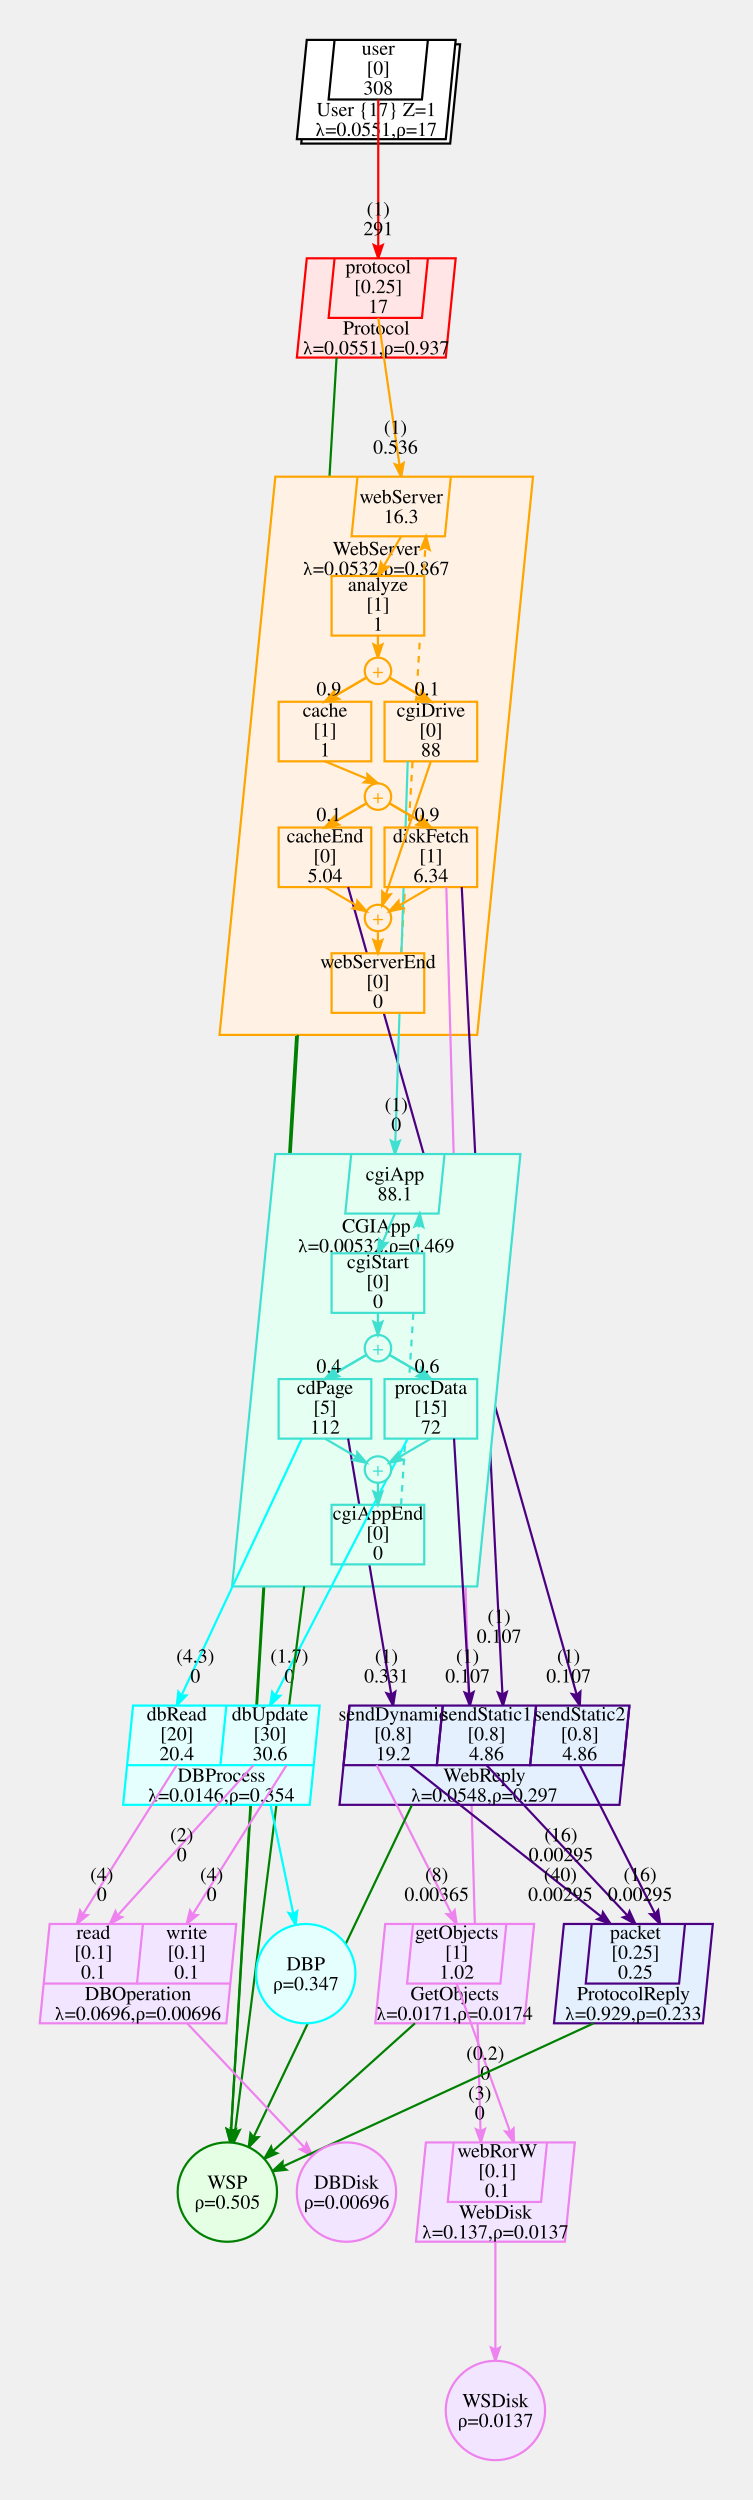
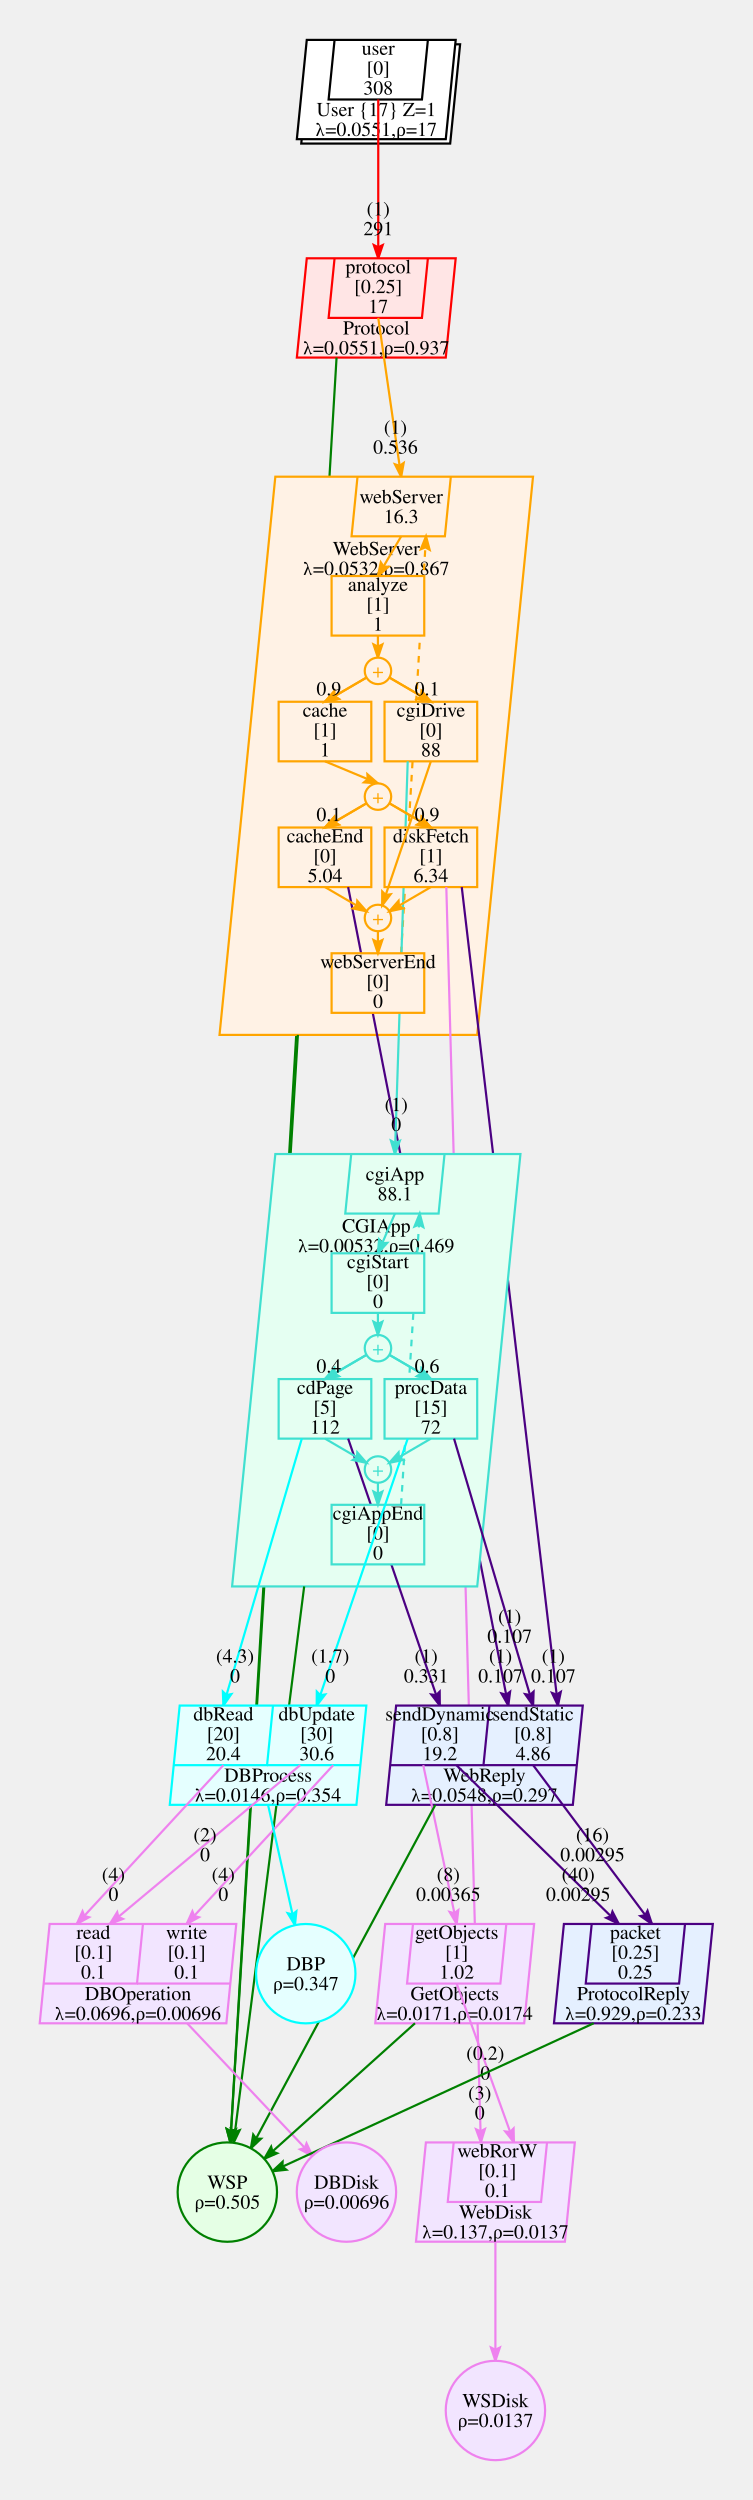
<svg xmlns="http://www.w3.org/2000/svg" width="4.737in" height="15.736in" viewBox="0 0 8528 28325">
  <polygon fill="#ffffff" stroke="black" stroke-width="25" points="3526.25,500 5213.75,500 5101.25,1625 3413.75,1625 " />
  <polygon fill="#ffffff" stroke="black" stroke-width="25" points="3476.25,450 5163.75,450 5051.25,1575 3363.75,1575 " />
  <text x="4264" y="1538" font-family="Times" font-style="Roman" font-size="225" fill="black" text-anchor="middle">λ=0.0551,ρ=17</text>
  <text x="4264" y="1313" font-family="Times" font-style="Roman" font-size="225" fill="black" text-anchor="middle">User {17} Z=1</text>
  <polyline stroke="black" stroke-width="25" fill="none" points="3791.25,450 3723.75,1125 4781.25,1125 4848.75,450 " />
  <text x="4286" y="1069" font-family="Times" font-style="Roman" font-size="225" fill="black" text-anchor="middle">308</text>
  <text x="4286" y="844" font-family="Times" font-style="Roman" font-size="225" fill="black" text-anchor="middle">[0]</text>
  <text x="4286" y="619" font-family="Times" font-style="Roman" font-size="225" fill="black" text-anchor="middle">user</text>
  <line x1="4286.25" y1="1125" x2="4286.25" y2="2925" stroke="Red" stroke-width="25" />
  <polygon fill="Red" stroke="Red" stroke-width="25" points="4286.25,2925 4336.25,2775 4286.25,2800 4236.25,2775 " />
  <text x="4286" y="2663" font-family="Times" font-style="Roman" font-size="225" fill="black" text-anchor="middle">291</text>
  <text x="4286" y="2438" font-family="Times" font-style="Roman" font-size="225" fill="black" text-anchor="middle">(1)</text>
  <polygon fill="#ffe5e5" stroke="Red" stroke-width="25" points="3476.25,2925 5163.75,2925 5051.25,4050 3363.75,4050 " />
  <text x="4264" y="4013" font-family="Times" font-style="Roman" font-size="225" fill="black" text-anchor="middle">λ=0.0551,ρ=0.937</text>
  <text x="4264" y="3788" font-family="Times" font-style="Roman" font-size="225" fill="black" text-anchor="middle">Protocol</text>
  <polyline stroke="Red" stroke-width="25" fill="none" points="3791.25,2925 3723.75,3600 4781.25,3600 4848.75,2925 " />
  <text x="4286" y="3544" font-family="Times" font-style="Roman" font-size="225" fill="black" text-anchor="middle">17</text>
  <text x="4286" y="3319" font-family="Times" font-style="Roman" font-size="225" fill="black" text-anchor="middle">[0.25]</text>
  <text x="4286" y="3094" font-family="Times" font-style="Roman" font-size="225" fill="black" text-anchor="middle">protocol</text>
  <line x1="4286.25" y1="3600" x2="4546.25" y2="5400" stroke="Orange" stroke-width="25" />
  <polygon fill="Orange" stroke="Orange" stroke-width="25" points="4546.25,5400 4574.29,5244.39 4528.38,5276.28 4475.32,5258.69 " />
  <text x="4481" y="5138" font-family="Times" font-style="Roman" font-size="225" fill="black" text-anchor="middle">0.536</text>
  <text x="4481" y="4913" font-family="Times" font-style="Roman" font-size="225" fill="black" text-anchor="middle">(1)</text>
  <line x1="3813.75" y1="4050" x2="2609.68" y2="24276" stroke="Green" stroke-width="25" />
  <polygon fill="Green" stroke="Green" stroke-width="25" points="2609.68,24276 2668.5,24129.2 2617.11,24151.2 2568.68,24123.3 " />
  <polygon fill="#fff2e5" stroke="Orange" stroke-width="25" points="3120,5400 6040,5400 5407.5,11725 2487.5,11725 " />
  <text x="4264" y="6513" font-family="Times" font-style="Roman" font-size="225" fill="black" text-anchor="middle">λ=0.0532,ρ=0.867</text>
  <text x="4264" y="6288" font-family="Times" font-style="Roman" font-size="225" fill="black" text-anchor="middle">WebServer</text>
  <polyline stroke="Orange" stroke-width="25" fill="none" points="4051.25,5400 3983.75,6075 5041.25,6075 5108.75,5400 " />
  <text x="4546" y="5925" font-family="Times" font-style="Roman" font-size="225" fill="black" text-anchor="middle">16.3</text>
  <text x="4546" y="5700" font-family="Times" font-style="Roman" font-size="225" fill="black" text-anchor="middle">webServer</text>
  <line x1="4546.25" y1="6075" x2="4282.5" y2="6525" stroke="Orange" stroke-width="25" />
  <polygon fill="Orange" stroke="Orange" stroke-width="25" points="4282.5,6525 4401.49,6420.87 4345.71,6417.16 4315.21,6370.31 " />
  <line x1="4545" y1="10800" x2="4827.5" y2="6075" stroke-dasharray="75" stroke="Orange" stroke-width="25" />
  <polygon fill="Orange" stroke="Orange" stroke-width="25" points="4827.5,6075 4768.64,6221.75 4820.04,6199.78 4868.46,6227.72 " />
  <polygon fill="#fff2e5" stroke="Orange" stroke-width="25" points="3757.5,7200 3757.5,6525 4807.5,6525 4807.5,7200 3757.5,7200 " />
  <text x="4283" y="7144" font-family="Times" font-style="Roman" font-size="225" fill="black" text-anchor="middle">1</text>
  <text x="4283" y="6919" font-family="Times" font-style="Roman" font-size="225" fill="black" text-anchor="middle">[1]</text>
  <text x="4283" y="6694" font-family="Times" font-style="Roman" font-size="225" fill="black" text-anchor="middle">analyze</text>
  <polygon fill="#fff2e5" stroke="Orange" stroke-width="25" points="3157.5,8625 3157.5,7950 4207.5,7950 4207.5,8625 3157.5,8625 " />
  <text x="3683" y="8569" font-family="Times" font-style="Roman" font-size="225" fill="black" text-anchor="middle">1</text>
  <text x="3683" y="8344" font-family="Times" font-style="Roman" font-size="225" fill="black" text-anchor="middle">[1]</text>
  <text x="3683" y="8119" font-family="Times" font-style="Roman" font-size="225" fill="black" text-anchor="middle">cache</text>
  <polygon fill="#fff2e5" stroke="Orange" stroke-width="25" points="3157.5,10050 3157.5,9375 4207.5,9375 4207.5,10050 3157.5,10050 " />
-   <line x1="3945" y1="10050" x2="6570" y2="19325" stroke="Indigo" stroke-width="25" />
-   <polygon fill="Indigo" stroke="Indigo" stroke-width="25" points="6570,19325 6577.26,19167.1 6535.96,19204.7 6481.04,19194.3 " />
-   <text x="6443" y="19063" font-family="Times" font-style="Roman" font-size="225" fill="black" text-anchor="middle">0.107</text>
-   <text x="6443" y="18838" font-family="Times" font-style="Roman" font-size="225" fill="black" text-anchor="middle">(1)</text>
+   <line x1="3945" y1="10050" x2="5760" y2="19325" stroke="Indigo" stroke-width="25" />
+   <polygon fill="Indigo" stroke="Indigo" stroke-width="25" points="5760,19325 5780.26,19168.2 5735.99,19202.3 5682.12,19187.4 " />
+   <text x="5672" y="19063" font-family="Times" font-style="Roman" font-size="225" fill="black" text-anchor="middle">0.107</text>
+   <text x="5672" y="18838" font-family="Times" font-style="Roman" font-size="225" fill="black" text-anchor="middle">(1)</text>
  <text x="3683" y="9994" font-family="Times" font-style="Roman" font-size="225" fill="black" text-anchor="middle">5.04</text>
  <text x="3683" y="9769" font-family="Times" font-style="Roman" font-size="225" fill="black" text-anchor="middle">[0]</text>
  <text x="3683" y="9544" font-family="Times" font-style="Roman" font-size="225" fill="black" text-anchor="middle">cacheEnd</text>
  <polygon fill="#fff2e5" stroke="Orange" stroke-width="25" points="4357.5,8625 4357.5,7950 5407.5,7950 5407.5,8625 4357.5,8625 " />
  <line x1="4620" y1="8625" x2="4475" y2="13075" stroke="Turquoise" stroke-width="25" />
  <polygon fill="Turquoise" stroke="Turquoise" stroke-width="25" points="4475,13075 4529.86,12926.7 4479.07,12950.1 4429.91,12923.5 " />
  <text x="4490" y="12813" font-family="Times" font-style="Roman" font-size="225" fill="black" text-anchor="middle">0</text>
  <text x="4490" y="12588" font-family="Times" font-style="Roman" font-size="225" fill="black" text-anchor="middle">(1)</text>
  <text x="4883" y="8569" font-family="Times" font-style="Roman" font-size="225" fill="black" text-anchor="middle">88</text>
  <text x="4883" y="8344" font-family="Times" font-style="Roman" font-size="225" fill="black" text-anchor="middle">[0]</text>
  <text x="4883" y="8119" font-family="Times" font-style="Roman" font-size="225" fill="black" text-anchor="middle">cgiDrive</text>
  <polygon fill="#fff2e5" stroke="Orange" stroke-width="25" points="4357.5,10050 4357.5,9375 5407.5,9375 5407.5,10050 4357.5,10050 " />
  <line x1="5057.5" y1="10050" x2="5448.75" y2="24275" stroke="Violet" stroke-width="25" />
  <polygon fill="Violet" stroke="Violet" stroke-width="25" points="5448.75,24275 5494.61,24123.7 5445.31,24150 5394.64,24126.4 " />
  <text x="5436" y="24013" font-family="Times" font-style="Roman" font-size="225" fill="black" text-anchor="middle">0</text>
  <text x="5436" y="23788" font-family="Times" font-style="Roman" font-size="225" fill="black" text-anchor="middle">(3)</text>
-   <line x1="5232.5" y1="10050" x2="5700" y2="19325" stroke="Indigo" stroke-width="25" />
-   <polygon fill="Indigo" stroke="Indigo" stroke-width="25" points="5700,19325 5742.39,19172.7 5693.71,19200.2 5642.51,19177.7 " />
-   <text x="5655" y="18613" font-family="Times" font-style="Roman" font-size="225" fill="black" text-anchor="middle">0.107</text>
-   <text x="5655" y="18388" font-family="Times" font-style="Roman" font-size="225" fill="black" text-anchor="middle">(1)</text>
+   <line x1="5232.5" y1="10050" x2="6322.5" y2="19325" stroke="Indigo" stroke-width="25" />
+   <polygon fill="Indigo" stroke="Indigo" stroke-width="25" points="6322.5,19325 6354.65,19170.2 6307.91,19200.9 6255.33,19181.9 " />
+   <text x="6270" y="19063" font-family="Times" font-style="Roman" font-size="225" fill="black" text-anchor="middle">0.107</text>
+   <text x="6270" y="18838" font-family="Times" font-style="Roman" font-size="225" fill="black" text-anchor="middle">(1)</text>
  <text x="4883" y="9994" font-family="Times" font-style="Roman" font-size="225" fill="black" text-anchor="middle">6.34</text>
  <text x="4883" y="9769" font-family="Times" font-style="Roman" font-size="225" fill="black" text-anchor="middle">[1]</text>
  <text x="4883" y="9544" font-family="Times" font-style="Roman" font-size="225" fill="black" text-anchor="middle">diskFetch</text>
  <polygon fill="#fff2e5" stroke="Orange" stroke-width="25" points="3757.5,11475 3757.5,10800 4807.5,10800 4807.5,11475 3757.5,11475 " />
  <text x="4283" y="11419" font-family="Times" font-style="Roman" font-size="225" fill="black" text-anchor="middle">0</text>
  <text x="4283" y="11194" font-family="Times" font-style="Roman" font-size="225" fill="black" text-anchor="middle">[0]</text>
  <text x="4283" y="10969" font-family="Times" font-style="Roman" font-size="225" fill="black" text-anchor="middle">webServerEnd</text>
  <line x1="4282.5" y1="7200" x2="4282.5" y2="7450" stroke="Orange" stroke-width="25" />
  <polygon fill="Orange" stroke="Orange" stroke-width="25" points="4282.5,7450 4332.5,7300 4282.5,7325 4232.5,7300 " />
  <line x1="3682.5" y1="8625" x2="4282.5" y2="8875" stroke="Orange" stroke-width="25" />
  <polygon fill="Orange" stroke="Orange" stroke-width="25" points="4282.5,8875 4163.27,8771.15 4167.12,8826.92 4124.81,8863.46 " />
  <circle cx="4283" cy="7600" r="150" fill="#fff2e5" stroke="Orange" stroke-width="25" />
  <text x="4283" y="7675" font-family="Times" font-style="Roman" font-size="225" fill="Orange" text-anchor="middle">+</text>
  <line x1="4152.93" y1="7675.58" x2="3682.5" y2="7950" stroke="Orange" stroke-width="25" />
  <polygon fill="Orange" stroke="Orange" stroke-width="25" points="3682.5,7950 3837.26,7917.61 3790.47,7887.02 3786.87,7831.23 " />
  <line x1="4412.07" y1="7675.58" x2="4882.5" y2="7950" stroke="Orange" stroke-width="25" />
  <polygon fill="Orange" stroke="Orange" stroke-width="25" points="4882.5,7950 4778.13,7831.23 4774.53,7887.02 4727.74,7917.61 " />
  <line x1="4152.93" y1="7675.58" x2="3682.5" y2="7950" stroke="Orange" stroke-width="25" />
  <polygon fill="Orange" stroke="Orange" stroke-width="25" points="3682.5,7950 3837.26,7917.61 3790.47,7887.02 3786.87,7831.23 " />
  <line x1="4412.07" y1="7675.58" x2="4882.5" y2="7950" stroke="Orange" stroke-width="25" />
  <polygon fill="Orange" stroke="Orange" stroke-width="25" points="4882.5,7950 4778.13,7831.23 4774.53,7887.02 4727.74,7917.61 " />
  <text x="3726" y="7877" font-family="Times" font-style="Roman" font-size="225" fill="black" text-anchor="middle">0.9</text>
  <text x="4839" y="7877" font-family="Times" font-style="Roman" font-size="225" fill="black" text-anchor="middle">0.1</text>
  <circle cx="4283" cy="10400" r="150" fill="#fff2e5" stroke="Orange" stroke-width="25" />
  <text x="4283" y="10475" font-family="Times" font-style="Roman" font-size="225" fill="Orange" text-anchor="middle">+</text>
  <line x1="3682.5" y1="10050" x2="4152.93" y2="10324.4" stroke="Orange" stroke-width="25" />
  <polygon fill="Orange" stroke="Orange" stroke-width="25" points="4152.93,10324.4 4048.56,10205.6 4044.96,10261.4 3998.17,10292 " />
  <line x1="4882.5" y1="8625" x2="4330.53" y2="10257.9" stroke="Orange" stroke-width="25" />
  <polygon fill="Orange" stroke="Orange" stroke-width="25" points="4330.53,10257.9 4425.94,10131.8 4370.56,10139.5 4331.2,10099.8 " />
  <line x1="4882.5" y1="10050" x2="4412.07" y2="10324.4" stroke="Orange" stroke-width="25" />
  <polygon fill="Orange" stroke="Orange" stroke-width="25" points="4412.07,10324.4 4566.83,10292 4520.04,10261.4 4516.44,10205.6 " />
  <circle cx="4283" cy="9025" r="150" fill="#fff2e5" stroke="Orange" stroke-width="25" />
  <text x="4283" y="9100" font-family="Times" font-style="Roman" font-size="225" fill="Orange" text-anchor="middle">+</text>
  <line x1="4152.93" y1="9100.58" x2="3682.5" y2="9375" stroke="Orange" stroke-width="25" />
  <polygon fill="Orange" stroke="Orange" stroke-width="25" points="3682.5,9375 3837.26,9342.61 3790.47,9312.02 3786.87,9256.23 " />
  <line x1="4412.07" y1="9100.58" x2="4882.5" y2="9375" stroke="Orange" stroke-width="25" />
  <polygon fill="Orange" stroke="Orange" stroke-width="25" points="4882.5,9375 4778.13,9256.23 4774.53,9312.02 4727.74,9342.61 " />
  <line x1="4152.93" y1="9100.58" x2="3682.5" y2="9375" stroke="Orange" stroke-width="25" />
  <polygon fill="Orange" stroke="Orange" stroke-width="25" points="3682.5,9375 3837.26,9342.61 3790.47,9312.02 3786.87,9256.23 " />
  <line x1="4412.07" y1="9100.58" x2="4882.5" y2="9375" stroke="Orange" stroke-width="25" />
  <polygon fill="Orange" stroke="Orange" stroke-width="25" points="4882.5,9375 4778.13,9256.23 4774.53,9312.02 4727.74,9342.61 " />
  <text x="3726" y="9302" font-family="Times" font-style="Roman" font-size="225" fill="black" text-anchor="middle">0.1</text>
  <text x="4839" y="9302" font-family="Times" font-style="Roman" font-size="225" fill="black" text-anchor="middle">0.9</text>
  <line x1="4282.5" y1="10550" x2="4282.5" y2="10800" stroke="Orange" stroke-width="25" />
  <polygon fill="Orange" stroke="Orange" stroke-width="25" points="4282.5,10800 4332.5,10650 4282.5,10675 4232.5,10650 " />
  <line x1="3375.62" y1="11725" x2="2610.48" y2="24276" stroke="Green" stroke-width="25" />
  <polygon fill="Green" stroke="Green" stroke-width="25" points="2610.48,24276 2669.51,24129.4 2618.08,24151.3 2569.7,24123.3 " />
  <polygon fill="#e5fff2" stroke="Turquoise" stroke-width="25" points="3120,13075 5897.5,13075 5407.5,17975 2630,17975 " />
  <text x="4264" y="14188" font-family="Times" font-style="Roman" font-size="225" fill="black" text-anchor="middle">λ=0.00532,ρ=0.469</text>
  <text x="4264" y="13963" font-family="Times" font-style="Roman" font-size="225" fill="black" text-anchor="middle">CGIApp</text>
  <polyline stroke="Turquoise" stroke-width="25" fill="none" points="3980,13075 3912.5,13750 4970,13750 5037.5,13075 " />
  <text x="4475" y="13600" font-family="Times" font-style="Roman" font-size="225" fill="black" text-anchor="middle">88.1</text>
  <text x="4475" y="13375" font-family="Times" font-style="Roman" font-size="225" fill="black" text-anchor="middle">cgiApp</text>
  <line x1="4475" y1="13750" x2="4282.5" y2="14200" stroke="Turquoise" stroke-width="25" />
  <polygon fill="Turquoise" stroke="Turquoise" stroke-width="25" points="4282.5,14200 4387.47,14081.8 4331.66,14085.1 4295.52,14042.4 " />
  <line x1="4545" y1="17050" x2="4756.25" y2="13750" stroke-dasharray="75" stroke="Turquoise" stroke-width="25" />
  <polygon fill="Turquoise" stroke="Turquoise" stroke-width="25" points="4756.25,13750 4696.77,13896.5 4748.26,13874.7 4796.57,13902.9 " />
  <polygon fill="#e5fff2" stroke="Turquoise" stroke-width="25" points="3157.5,16300 3157.5,15625 4207.5,15625 4207.5,16300 3157.5,16300 " />
-   <line x1="3420" y1="16300" x2="2002.5" y2="19325" stroke="Cyan" stroke-width="25" />
-   <polygon fill="Cyan" stroke="Cyan" stroke-width="25" points="2002.5,19325 2111.42,19210.4 2055.54,19211.8 2020.87,19168 " />
-   <text x="2213" y="19063" font-family="Times" font-style="Roman" font-size="225" fill="black" text-anchor="middle">0</text>
-   <text x="2213" y="18838" font-family="Times" font-style="Roman" font-size="225" fill="black" text-anchor="middle">(4.3)</text>
-   <line x1="3945" y1="16300" x2="4455" y2="19325" stroke="Indigo" stroke-width="25" />
-   <polygon fill="Indigo" stroke="Indigo" stroke-width="25" points="4455,19325 4479.37,19168.8 4434.22,19201.7 4380.76,19185.4 " />
-   <text x="4379" y="19063" font-family="Times" font-style="Roman" font-size="225" fill="black" text-anchor="middle">0.331</text>
-   <text x="4379" y="18838" font-family="Times" font-style="Roman" font-size="225" fill="black" text-anchor="middle">(1)</text>
+   <line x1="3420" y1="16300" x2="2531.25" y2="19325" stroke="Cyan" stroke-width="25" />
+   <polygon fill="Cyan" stroke="Cyan" stroke-width="25" points="2531.25,19325 2621.51,19195.2 2566.49,19205.1 2525.56,19167 " />
+   <text x="2663" y="19063" font-family="Times" font-style="Roman" font-size="225" fill="black" text-anchor="middle">0</text>
+   <text x="2663" y="18838" font-family="Times" font-style="Roman" font-size="225" fill="black" text-anchor="middle">(4.3)</text>
+   <line x1="3945" y1="16300" x2="4983.75" y2="19325" stroke="Indigo" stroke-width="25" />
+   <polygon fill="Indigo" stroke="Indigo" stroke-width="25" points="4983.75,19325 4982.32,19166.9 4943.15,19206.8 4887.74,19199.4 " />
+   <text x="4829" y="19063" font-family="Times" font-style="Roman" font-size="225" fill="black" text-anchor="middle">0.331</text>
+   <text x="4829" y="18838" font-family="Times" font-style="Roman" font-size="225" fill="black" text-anchor="middle">(1)</text>
  <text x="3683" y="16244" font-family="Times" font-style="Roman" font-size="225" fill="black" text-anchor="middle">112</text>
  <text x="3683" y="16019" font-family="Times" font-style="Roman" font-size="225" fill="black" text-anchor="middle">[5]</text>
  <text x="3683" y="15794" font-family="Times" font-style="Roman" font-size="225" fill="black" text-anchor="middle">cdPage</text>
  <polygon fill="#e5fff2" stroke="Turquoise" stroke-width="25" points="3757.5,17725 3757.5,17050 4807.5,17050 4807.5,17725 3757.5,17725 " />
  <text x="4283" y="17669" font-family="Times" font-style="Roman" font-size="225" fill="black" text-anchor="middle">0</text>
  <text x="4283" y="17444" font-family="Times" font-style="Roman" font-size="225" fill="black" text-anchor="middle">[0]</text>
  <text x="4283" y="17219" font-family="Times" font-style="Roman" font-size="225" fill="black" text-anchor="middle">cgiAppEnd</text>
  <polygon fill="#e5fff2" stroke="Turquoise" stroke-width="25" points="3757.5,14875 3757.5,14200 4807.5,14200 4807.5,14875 3757.5,14875 " />
  <text x="4283" y="14819" font-family="Times" font-style="Roman" font-size="225" fill="black" text-anchor="middle">0</text>
  <text x="4283" y="14594" font-family="Times" font-style="Roman" font-size="225" fill="black" text-anchor="middle">[0]</text>
  <text x="4283" y="14369" font-family="Times" font-style="Roman" font-size="225" fill="black" text-anchor="middle">cgiStart</text>
  <polygon fill="#e5fff2" stroke="Turquoise" stroke-width="25" points="4357.5,16300 4357.5,15625 5407.5,15625 5407.5,16300 4357.5,16300 " />
-   <line x1="4620" y1="16300" x2="3060" y2="19325" stroke="Cyan" stroke-width="25" />
-   <polygon fill="Cyan" stroke="Cyan" stroke-width="25" points="3060,19325 3173.19,19214.6 3117.29,19213.9 3084.31,19168.8 " />
-   <text x="3279" y="19063" font-family="Times" font-style="Roman" font-size="225" fill="black" text-anchor="middle">0</text>
-   <text x="3279" y="18838" font-family="Times" font-style="Roman" font-size="225" fill="black" text-anchor="middle">(1.7)</text>
-   <line x1="5145" y1="16300" x2="5325" y2="19325" stroke="Indigo" stroke-width="25" />
-   <polygon fill="Indigo" stroke="Indigo" stroke-width="25" points="5325,19325 5366,19172.3 5317.58,19200.2 5266.18,19178.2 " />
-   <text x="5298" y="19063" font-family="Times" font-style="Roman" font-size="225" fill="black" text-anchor="middle">0.107</text>
-   <text x="5298" y="18838" font-family="Times" font-style="Roman" font-size="225" fill="black" text-anchor="middle">(1)</text>
+   <line x1="4620" y1="16300" x2="3588.75" y2="19325" stroke="Cyan" stroke-width="25" />
+   <polygon fill="Cyan" stroke="Cyan" stroke-width="25" points="3588.75,19325 3684.48,19199.2 3629.08,19206.7 3589.83,19166.9 " />
+   <text x="3742" y="19063" font-family="Times" font-style="Roman" font-size="225" fill="black" text-anchor="middle">0</text>
+   <text x="3742" y="18838" font-family="Times" font-style="Roman" font-size="225" fill="black" text-anchor="middle">(1.7)</text>
+   <line x1="5145" y1="16300" x2="6041.25" y2="19325" stroke="Indigo" stroke-width="25" />
+   <polygon fill="Indigo" stroke="Indigo" stroke-width="25" points="6041.25,19325 6046.58,19167 6005.74,19205.1 5950.7,19195.4 " />
+   <text x="5775" y="18613" font-family="Times" font-style="Roman" font-size="225" fill="black" text-anchor="middle">0.107</text>
+   <text x="5775" y="18388" font-family="Times" font-style="Roman" font-size="225" fill="black" text-anchor="middle">(1)</text>
  <text x="4883" y="16244" font-family="Times" font-style="Roman" font-size="225" fill="black" text-anchor="middle">72</text>
  <text x="4883" y="16019" font-family="Times" font-style="Roman" font-size="225" fill="black" text-anchor="middle">[15]</text>
  <text x="4883" y="15794" font-family="Times" font-style="Roman" font-size="225" fill="black" text-anchor="middle">procData</text>
  <circle cx="4283" cy="16650" r="150" fill="#e5fff2" stroke="Turquoise" stroke-width="25" />
  <text x="4283" y="16725" font-family="Times" font-style="Roman" font-size="225" fill="Turquoise" text-anchor="middle">+</text>
+   <line x1="4882.5" y1="16300" x2="4412.07" y2="16574.4" stroke="Turquoise" stroke-width="25" />
+   <polygon fill="Turquoise" stroke="Turquoise" stroke-width="25" points="4412.07,16574.4 4566.83,16542 4520.04,16511.4 4516.44,16455.6 " />
  <line x1="3682.5" y1="16300" x2="4152.93" y2="16574.4" stroke="Turquoise" stroke-width="25" />
  <polygon fill="Turquoise" stroke="Turquoise" stroke-width="25" points="4152.93,16574.4 4048.56,16455.6 4044.96,16511.4 3998.17,16542 " />
-   <line x1="4882.5" y1="16300" x2="4412.07" y2="16574.4" stroke="Turquoise" stroke-width="25" />
-   <polygon fill="Turquoise" stroke="Turquoise" stroke-width="25" points="4412.07,16574.4 4566.83,16542 4520.04,16511.4 4516.44,16455.6 " />
  <circle cx="4283" cy="15275" r="150" fill="#e5fff2" stroke="Turquoise" stroke-width="25" />
  <text x="4283" y="15350" font-family="Times" font-style="Roman" font-size="225" fill="Turquoise" text-anchor="middle">+</text>
+   <line x1="4412.07" y1="15350.6" x2="4882.5" y2="15625" stroke="Turquoise" stroke-width="25" />
+   <polygon fill="Turquoise" stroke="Turquoise" stroke-width="25" points="4882.5,15625 4778.13,15506.2 4774.53,15562 4727.74,15592.6 " />
  <line x1="4152.93" y1="15350.6" x2="3682.5" y2="15625" stroke="Turquoise" stroke-width="25" />
  <polygon fill="Turquoise" stroke="Turquoise" stroke-width="25" points="3682.5,15625 3837.26,15592.6 3790.47,15562 3786.87,15506.2 " />
  <line x1="4412.07" y1="15350.6" x2="4882.5" y2="15625" stroke="Turquoise" stroke-width="25" />
  <polygon fill="Turquoise" stroke="Turquoise" stroke-width="25" points="4882.5,15625 4778.13,15506.2 4774.53,15562 4727.74,15592.6 " />
  <line x1="4152.93" y1="15350.6" x2="3682.5" y2="15625" stroke="Turquoise" stroke-width="25" />
  <polygon fill="Turquoise" stroke="Turquoise" stroke-width="25" points="3682.5,15625 3837.26,15592.6 3790.47,15562 3786.87,15506.2 " />
-   <line x1="4412.07" y1="15350.6" x2="4882.5" y2="15625" stroke="Turquoise" stroke-width="25" />
-   <polygon fill="Turquoise" stroke="Turquoise" stroke-width="25" points="4882.5,15625 4778.13,15506.2 4774.53,15562 4727.74,15592.6 " />
+   <text x="4839" y="15552" font-family="Times" font-style="Roman" font-size="225" fill="black" text-anchor="middle">0.6</text>
  <text x="3726" y="15552" font-family="Times" font-style="Roman" font-size="225" fill="black" text-anchor="middle">0.4</text>
-   <text x="4839" y="15552" font-family="Times" font-style="Roman" font-size="225" fill="black" text-anchor="middle">0.6</text>
  <line x1="4282.5" y1="16800" x2="4282.5" y2="17050" stroke="Turquoise" stroke-width="25" />
  <polygon fill="Turquoise" stroke="Turquoise" stroke-width="25" points="4282.5,17050 4332.5,16900 4282.5,16925 4232.5,16900 " />
  <line x1="4282.5" y1="14875" x2="4282.5" y2="15125" stroke="Turquoise" stroke-width="25" />
  <polygon fill="Turquoise" stroke="Turquoise" stroke-width="25" points="4282.5,15125 4332.5,14975 4282.5,15000 4232.5,14975 " />
  <line x1="3446.88" y1="17975" x2="2647.05" y2="24279.5" stroke="Green" stroke-width="25" />
  <polygon fill="Green" stroke="Green" stroke-width="25" points="2647.05,24279.5 2715.53,24137 2662.78,24155.5 2616.32,24124.4 " />
-   <polygon fill="#e5ffff" stroke="Cyan" stroke-width="25" points="1507.5,19325 3622.5,19325 3510,20450 1395,20450 " />
-   <text x="2509" y="20413" font-family="Times" font-style="Roman" font-size="225" fill="black" text-anchor="middle">λ=0.0146,ρ=0.354</text>
-   <text x="2509" y="20188" font-family="Times" font-style="Roman" font-size="225" fill="black" text-anchor="middle">DBProcess</text>
-   <polyline stroke="Cyan" stroke-width="25" fill="none" points="1440,20000 2497.5,20000 2565,19325 " />
-   <text x="2003" y="19944" font-family="Times" font-style="Roman" font-size="225" fill="black" text-anchor="middle">20.4</text>
-   <text x="2003" y="19719" font-family="Times" font-style="Roman" font-size="225" fill="black" text-anchor="middle">[20]</text>
-   <text x="2003" y="19494" font-family="Times" font-style="Roman" font-size="225" fill="black" text-anchor="middle">dbRead</text>
-   <line x1="2002.5" y1="20000" x2="870" y2="21800" stroke="Violet" stroke-width="25" />
-   <polygon fill="Violet" stroke="Violet" stroke-width="25" points="870,21800 992.2,21699.7 936.567,21694.2 907.559,21646.4 " />
-   <text x="1153" y="21538" font-family="Times" font-style="Roman" font-size="225" fill="black" text-anchor="middle">0</text>
-   <text x="1153" y="21313" font-family="Times" font-style="Roman" font-size="225" fill="black" text-anchor="middle">(4)</text>
-   <line x1="2497.5" y1="20000" x2="3555" y2="20000" stroke="Cyan" stroke-width="25" />
-   <text x="3060" y="19944" font-family="Times" font-style="Roman" font-size="225" fill="black" text-anchor="middle">30.6</text>
-   <text x="3060" y="19719" font-family="Times" font-style="Roman" font-size="225" fill="black" text-anchor="middle">[30]</text>
-   <text x="3060" y="19494" font-family="Times" font-style="Roman" font-size="225" fill="black" text-anchor="middle">dbUpdate</text>
-   <line x1="2872.5" y1="20000" x2="1245" y2="21800" stroke="Violet" stroke-width="25" />
-   <polygon fill="Violet" stroke="Violet" stroke-width="25" points="1245,21800 1382.69,21722.3 1328.83,21707.3 1308.51,21655.2 " />
-   <text x="2059" y="21088" font-family="Times" font-style="Roman" font-size="225" fill="black" text-anchor="middle">0</text>
-   <text x="2059" y="20863" font-family="Times" font-style="Roman" font-size="225" fill="black" text-anchor="middle">(2)</text>
-   <line x1="3247.5" y1="20000" x2="2115" y2="21800" stroke="Violet" stroke-width="25" />
-   <polygon fill="Violet" stroke="Violet" stroke-width="25" points="2115,21800 2237.2,21699.7 2181.57,21694.2 2152.56,21646.4 " />
-   <text x="2398" y="21538" font-family="Times" font-style="Roman" font-size="225" fill="black" text-anchor="middle">0</text>
-   <text x="2398" y="21313" font-family="Times" font-style="Roman" font-size="225" fill="black" text-anchor="middle">(4)</text>
-   <line x1="3065.62" y1="20450" x2="3350.02" y2="21811.9" stroke="Cyan" stroke-width="25" />
-   <polygon fill="Cyan" stroke="Cyan" stroke-width="25" points="3350.02,21811.9 3368.3,21654.8 3324.47,21689.5 3270.41,21675.3 " />
-   <polygon fill="#e5f0ff" stroke="Indigo" stroke-width="25" points="3960,19325 7132.5,19325 7020,20450 3847.5,20450 " />
+   <polygon fill="#e5ffff" stroke="Cyan" stroke-width="25" points="2036.25,19325 4151.25,19325 4038.75,20450 1923.75,20450 " />
+   <text x="3038" y="20413" font-family="Times" font-style="Roman" font-size="225" fill="black" text-anchor="middle">λ=0.0146,ρ=0.354</text>
+   <text x="3038" y="20188" font-family="Times" font-style="Roman" font-size="225" fill="black" text-anchor="middle">DBProcess</text>
+   <polyline stroke="Cyan" stroke-width="25" fill="none" points="1968.75,20000 3026.25,20000 3093.75,19325 " />
+   <text x="2531" y="19944" font-family="Times" font-style="Roman" font-size="225" fill="black" text-anchor="middle">20.4</text>
+   <text x="2531" y="19719" font-family="Times" font-style="Roman" font-size="225" fill="black" text-anchor="middle">[20]</text>
+   <text x="2531" y="19494" font-family="Times" font-style="Roman" font-size="225" fill="black" text-anchor="middle">dbRead</text>
+   <line x1="2531.25" y1="20000" x2="870" y2="21800" stroke="Violet" stroke-width="25" />
+   <polygon fill="Violet" stroke="Violet" stroke-width="25" points="870,21800 1008.48,21723.7 954.777,21708.1 934.989,21655.9 " />
+   <text x="1285" y="21538" font-family="Times" font-style="Roman" font-size="225" fill="black" text-anchor="middle">0</text>
+   <text x="1285" y="21313" font-family="Times" font-style="Roman" font-size="225" fill="black" text-anchor="middle">(4)</text>
+   <line x1="3026.25" y1="20000" x2="4083.75" y2="20000" stroke="Cyan" stroke-width="25" />
+   <text x="3589" y="19944" font-family="Times" font-style="Roman" font-size="225" fill="black" text-anchor="middle">30.6</text>
+   <text x="3589" y="19719" font-family="Times" font-style="Roman" font-size="225" fill="black" text-anchor="middle">[30]</text>
+   <text x="3589" y="19494" font-family="Times" font-style="Roman" font-size="225" fill="black" text-anchor="middle">dbUpdate</text>
+   <line x1="3401.25" y1="20000" x2="1245" y2="21800" stroke="Violet" stroke-width="25" />
+   <polygon fill="Violet" stroke="Violet" stroke-width="25" points="1245,21800 1392.19,21742.3 1340.96,21719.9 1328.11,21665.5 " />
+   <text x="2323" y="21088" font-family="Times" font-style="Roman" font-size="225" fill="black" text-anchor="middle">0</text>
+   <text x="2323" y="20863" font-family="Times" font-style="Roman" font-size="225" fill="black" text-anchor="middle">(2)</text>
+   <line x1="3776.25" y1="20000" x2="2115" y2="21800" stroke="Violet" stroke-width="25" />
+   <polygon fill="Violet" stroke="Violet" stroke-width="25" points="2115,21800 2253.48,21723.7 2199.78,21708.1 2179.99,21655.9 " />
+   <text x="2530" y="21538" font-family="Times" font-style="Roman" font-size="225" fill="black" text-anchor="middle">0</text>
+   <text x="2530" y="21313" font-family="Times" font-style="Roman" font-size="225" fill="black" text-anchor="middle">(4)</text>
+   <line x1="3037.5" y1="20450" x2="3342.29" y2="21813.5" stroke="Cyan" stroke-width="25" />
+   <polygon fill="Cyan" stroke="Cyan" stroke-width="25" points="3342.29,21813.5 3358.37,21656.3 3315.02,21691.6 3260.78,21678.1 " />
+   <polygon fill="#e5f0ff" stroke="Indigo" stroke-width="25" points="4488.75,19325 6603.75,19325 6491.25,20450 4376.25,20450 " />
  <text x="5490" y="20413" font-family="Times" font-style="Roman" font-size="225" fill="black" text-anchor="middle">λ=0.0548,ρ=0.297</text>
  <text x="5490" y="20188" font-family="Times" font-style="Roman" font-size="225" fill="black" text-anchor="middle">WebReply</text>
-   <polyline stroke="Indigo" stroke-width="25" fill="none" points="3960,19325 3892.5,20000 4950,20000 5017.5,19325 " />
-   <text x="4455" y="19944" font-family="Times" font-style="Roman" font-size="225" fill="black" text-anchor="middle">19.2</text>
-   <text x="4455" y="19719" font-family="Times" font-style="Roman" font-size="225" fill="black" text-anchor="middle">[0.8]</text>
-   <text x="4455" y="19494" font-family="Times" font-style="Roman" font-size="225" fill="black" text-anchor="middle">sendDynamic</text>
-   <line x1="4267.5" y1="20000" x2="5175" y2="21800" stroke="Violet" stroke-width="25" />
-   <polygon fill="Violet" stroke="Violet" stroke-width="25" points="5175,21800 5152.12,21643.6 5118.73,21688.4 5062.83,21688.6 " />
-   <text x="4948" y="21538" font-family="Times" font-style="Roman" font-size="225" fill="black" text-anchor="middle">0.00365</text>
-   <text x="4948" y="21313" font-family="Times" font-style="Roman" font-size="225" fill="black" text-anchor="middle">(8)</text>
-   <line x1="4642.5" y1="20000" x2="6918.75" y2="21800" stroke="Indigo" stroke-width="25" />
-   <polygon fill="Indigo" stroke="Indigo" stroke-width="25" points="6918.75,21800 6832.11,21667.7 6820.7,21722.5 6770.08,21746.2 " />
-   <text x="6350" y="21538" font-family="Times" font-style="Roman" font-size="225" fill="black" text-anchor="middle">0.00295</text>
-   <text x="6350" y="21313" font-family="Times" font-style="Roman" font-size="225" fill="black" text-anchor="middle">(40)</text>
-   <polyline stroke="Indigo" stroke-width="25" fill="none" points="5017.5,19325 4950,20000 6007.5,20000 6075,19325 " />
-   <text x="5513" y="19944" font-family="Times" font-style="Roman" font-size="225" fill="black" text-anchor="middle">4.86</text>
-   <text x="5513" y="19719" font-family="Times" font-style="Roman" font-size="225" fill="black" text-anchor="middle">[0.8]</text>
-   <text x="5513" y="19494" font-family="Times" font-style="Roman" font-size="225" fill="black" text-anchor="middle">sendStatic1</text>
-   <line x1="5512.5" y1="20000" x2="7200" y2="21800" stroke="Indigo" stroke-width="25" />
-   <polygon fill="Indigo" stroke="Indigo" stroke-width="25" points="7200,21800 7133.89,21656.4 7114.51,21708.8 7060.93,21724.8 " />
-   <text x="6356" y="21088" font-family="Times" font-style="Roman" font-size="225" fill="black" text-anchor="middle">0.00295</text>
-   <text x="6356" y="20863" font-family="Times" font-style="Roman" font-size="225" fill="black" text-anchor="middle">(16)</text>
-   <polyline stroke="Indigo" stroke-width="25" fill="none" points="6075,19325 6007.5,20000 7065,20000 7132.5,19325 " />
-   <text x="6570" y="19944" font-family="Times" font-style="Roman" font-size="225" fill="black" text-anchor="middle">4.86</text>
-   <text x="6570" y="19719" font-family="Times" font-style="Roman" font-size="225" fill="black" text-anchor="middle">[0.8]</text>
-   <text x="6570" y="19494" font-family="Times" font-style="Roman" font-size="225" fill="black" text-anchor="middle">sendStatic2</text>
-   <line x1="6570" y1="20000" x2="7481.25" y2="21800" stroke="Indigo" stroke-width="25" />
-   <polygon fill="Indigo" stroke="Indigo" stroke-width="25" points="7481.25,21800 7458.11,21643.6 7424.79,21688.5 7368.89,21688.8 " />
-   <text x="7253" y="21538" font-family="Times" font-style="Roman" font-size="225" fill="black" text-anchor="middle">0.00295</text>
-   <text x="7253" y="21313" font-family="Times" font-style="Roman" font-size="225" fill="black" text-anchor="middle">(16)</text>
-   <line x1="4668.75" y1="20450" x2="2818.39" y2="24329.8" stroke="Green" stroke-width="25" />
-   <polygon fill="Green" stroke="Green" stroke-width="25" points="2818.39,24329.8 2928.09,24215.9 2872.2,24217 2837.83,24172.9 " />
+   <polyline stroke="Indigo" stroke-width="25" fill="none" points="4421.25,20000 5478.75,20000 5546.25,19325 " />
+   <text x="4984" y="19944" font-family="Times" font-style="Roman" font-size="225" fill="black" text-anchor="middle">19.2</text>
+   <text x="4984" y="19719" font-family="Times" font-style="Roman" font-size="225" fill="black" text-anchor="middle">[0.8]</text>
+   <text x="4984" y="19494" font-family="Times" font-style="Roman" font-size="225" fill="black" text-anchor="middle">sendDynamic</text>
+   <line x1="4796.25" y1="20000" x2="5175" y2="21800" stroke="Violet" stroke-width="25" />
+   <polygon fill="Violet" stroke="Violet" stroke-width="25" points="5175,21800 5193.04,21642.9 5149.26,21677.7 5095.19,21663.5 " />
+   <text x="5080" y="21538" font-family="Times" font-style="Roman" font-size="225" fill="black" text-anchor="middle">0.00365</text>
+   <text x="5080" y="21313" font-family="Times" font-style="Roman" font-size="225" fill="black" text-anchor="middle">(8)</text>
+   <line x1="5171.25" y1="20000" x2="7012.5" y2="21800" stroke="Indigo" stroke-width="25" />
+   <polygon fill="Indigo" stroke="Indigo" stroke-width="25" points="7012.5,21800 6940.19,21659.4 6923.12,21712.6 6870.29,21730.9 " />
+   <text x="6552" y="21538" font-family="Times" font-style="Roman" font-size="225" fill="black" text-anchor="middle">0.00295</text>
+   <text x="6552" y="21313" font-family="Times" font-style="Roman" font-size="225" fill="black" text-anchor="middle">(40)</text>
+   <line x1="5478.75" y1="20000" x2="6536.25" y2="20000" stroke="Indigo" stroke-width="25" />
+   <text x="6041" y="19944" font-family="Times" font-style="Roman" font-size="225" fill="black" text-anchor="middle">4.86</text>
+   <text x="6041" y="19719" font-family="Times" font-style="Roman" font-size="225" fill="black" text-anchor="middle">[0.8]</text>
+   <text x="6041" y="19494" font-family="Times" font-style="Roman" font-size="225" fill="black" text-anchor="middle">sendStatic</text>
+   <line x1="6041.25" y1="20000" x2="7387.5" y2="21800" stroke="Indigo" stroke-width="25" />
+   <polygon fill="Indigo" stroke="Indigo" stroke-width="25" points="7387.5,21800 7337.7,21649.9 7312.63,21699.9 7257.62,21709.8 " />
+   <text x="6714" y="21088" font-family="Times" font-style="Roman" font-size="225" fill="black" text-anchor="middle">0.00295</text>
+   <text x="6714" y="20863" font-family="Times" font-style="Roman" font-size="225" fill="black" text-anchor="middle">(16)</text>
+   <line x1="4933.12" y1="20450" x2="2842.44" y2="24342" stroke="Green" stroke-width="25" />
+   <polygon fill="Green" stroke="Green" stroke-width="25" points="2842.44,24342 2957.47,24233.5 2901.59,24231.9 2869.38,24186.2 " />
  <polygon fill="#f2e5ff" stroke="Violet" stroke-width="25" points="562.5,21800 2677.5,21800 2565,22925 450,22925 " />
  <text x="1564" y="22888" font-family="Times" font-style="Roman" font-size="225" fill="black" text-anchor="middle">λ=0.0696,ρ=0.00696</text>
  <text x="1564" y="22663" font-family="Times" font-style="Roman" font-size="225" fill="black" text-anchor="middle">DBOperation</text>
  <polyline stroke="Violet" stroke-width="25" fill="none" points="495,22475 1552.5,22475 1620,21800 " />
  <text x="1058" y="22419" font-family="Times" font-style="Roman" font-size="225" fill="black" text-anchor="middle">0.1</text>
  <text x="1058" y="22194" font-family="Times" font-style="Roman" font-size="225" fill="black" text-anchor="middle">[0.1]</text>
  <text x="1058" y="21969" font-family="Times" font-style="Roman" font-size="225" fill="black" text-anchor="middle">read</text>
  <line x1="1552.5" y1="22475" x2="2610" y2="22475" stroke="Violet" stroke-width="25" />
  <text x="2115" y="22419" font-family="Times" font-style="Roman" font-size="225" fill="black" text-anchor="middle">0.1</text>
  <text x="2115" y="22194" font-family="Times" font-style="Roman" font-size="225" fill="black" text-anchor="middle">[0.1]</text>
  <text x="2115" y="21969" font-family="Times" font-style="Roman" font-size="225" fill="black" text-anchor="middle">write</text>
  <line x1="2120.62" y1="22925" x2="3540.09" y2="24428.5" stroke="Violet" stroke-width="25" />
  <polygon fill="Violet" stroke="Violet" stroke-width="25" points="3540.09,24428.5 3473.48,24285.1 3454.28,24337.6 3400.76,24353.7 " />
  <circle cx="3465" cy="22363" r="563" fill="#e5ffff" stroke="Cyan" stroke-width="25" />
  <text x="3465" y="22550" font-family="Times" font-style="Roman" font-size="225" fill="black" text-anchor="middle">ρ=0.347</text>
  <text x="3465" y="22325" font-family="Times" font-style="Roman" font-size="225" fill="black" text-anchor="middle">DBP</text>
  <polygon fill="#f2e5ff" stroke="Violet" stroke-width="25" points="4365,21800 6052.5,21800 5940,22925 4252.5,22925 " />
  <text x="5153" y="22888" font-family="Times" font-style="Roman" font-size="225" fill="black" text-anchor="middle">λ=0.0171,ρ=0.0174</text>
  <text x="5153" y="22663" font-family="Times" font-style="Roman" font-size="225" fill="black" text-anchor="middle">GetObjects</text>
  <polyline stroke="Violet" stroke-width="25" fill="none" points="4680,21800 4612.5,22475 5670,22475 5737.5,21800 " />
  <text x="5175" y="22419" font-family="Times" font-style="Roman" font-size="225" fill="black" text-anchor="middle">1.02</text>
  <text x="5175" y="22194" font-family="Times" font-style="Roman" font-size="225" fill="black" text-anchor="middle">[1]</text>
  <text x="5175" y="21969" font-family="Times" font-style="Roman" font-size="225" fill="black" text-anchor="middle">getObjects</text>
  <line x1="5175" y1="22475" x2="5823.75" y2="24275" stroke="Violet" stroke-width="25" />
  <polygon fill="Violet" stroke="Violet" stroke-width="25" points="5823.75,24275 5819.93,24116.9 5781.37,24157.4 5725.85,24150.8 " />
  <text x="5499" y="23563" font-family="Times" font-style="Roman" font-size="225" fill="black" text-anchor="middle">0</text>
  <text x="5499" y="23338" font-family="Times" font-style="Roman" font-size="225" fill="black" text-anchor="middle">(0.2)</text>
  <line x1="4702.5" y1="22925" x2="2994.46" y2="24461.3" stroke="Green" stroke-width="25" />
  <polygon fill="Green" stroke="Green" stroke-width="25" points="2994.46,24461.3 3139.42,24398.2 3087.4,24377.7 3072.55,24323.8 " />
  <polygon fill="#e5f0ff" stroke="Indigo" stroke-width="25" points="6390,21800 8077.5,21800 7965,22925 6277.5,22925 " />
  <text x="7178" y="22888" font-family="Times" font-style="Roman" font-size="225" fill="black" text-anchor="middle">λ=0.929,ρ=0.233</text>
  <text x="7178" y="22663" font-family="Times" font-style="Roman" font-size="225" fill="black" text-anchor="middle">ProtocolReply</text>
  <polyline stroke="Indigo" stroke-width="25" fill="none" points="6705,21800 6637.5,22475 7695,22475 7762.5,21800 " />
  <text x="7200" y="22419" font-family="Times" font-style="Roman" font-size="225" fill="black" text-anchor="middle">0.25</text>
  <text x="7200" y="22194" font-family="Times" font-style="Roman" font-size="225" fill="black" text-anchor="middle">[0.25]</text>
  <text x="7200" y="21969" font-family="Times" font-style="Roman" font-size="225" fill="black" text-anchor="middle">packet</text>
  <line x1="6727.5" y1="22925" x2="3087.14" y2="24602.1" stroke="Green" stroke-width="25" />
  <polygon fill="Green" stroke="Green" stroke-width="25" points="3087.14,24602.1 3244.3,24584.8 3200.67,24549.8 3202.45,24494 " />
  <circle cx="2576" cy="24838" r="563" fill="#e5ffe5" stroke="Green" stroke-width="25" />
  <text x="2576" y="25025" font-family="Times" font-style="Roman" font-size="225" fill="black" text-anchor="middle">ρ=0.505</text>
  <text x="2576" y="24800" font-family="Times" font-style="Roman" font-size="225" fill="black" text-anchor="middle">WSP</text>
  <circle cx="3926" cy="24838" r="563" fill="#f2e5ff" stroke="Violet" stroke-width="25" />
  <text x="3926" y="25025" font-family="Times" font-style="Roman" font-size="225" fill="black" text-anchor="middle">ρ=0.00696</text>
  <text x="3926" y="24800" font-family="Times" font-style="Roman" font-size="225" fill="black" text-anchor="middle">DBDisk</text>
  <polygon fill="#f2e5ff" stroke="Violet" stroke-width="25" points="4826.25,24275 6513.75,24275 6401.25,25400 4713.75,25400 " />
  <text x="5614" y="25363" font-family="Times" font-style="Roman" font-size="225" fill="black" text-anchor="middle">λ=0.137,ρ=0.0137</text>
  <text x="5614" y="25138" font-family="Times" font-style="Roman" font-size="225" fill="black" text-anchor="middle">WebDisk</text>
  <polyline stroke="Violet" stroke-width="25" fill="none" points="5141.25,24275 5073.75,24950 6131.25,24950 6198.75,24275 " />
  <text x="5636" y="24894" font-family="Times" font-style="Roman" font-size="225" fill="black" text-anchor="middle">0.1</text>
  <text x="5636" y="24669" font-family="Times" font-style="Roman" font-size="225" fill="black" text-anchor="middle">[0.1]</text>
  <text x="5636" y="24444" font-family="Times" font-style="Roman" font-size="225" fill="black" text-anchor="middle">webRorW</text>
  <line x1="5613.75" y1="25400" x2="5613.75" y2="26750" stroke="Violet" stroke-width="25" />
  <polygon fill="Violet" stroke="Violet" stroke-width="25" points="5613.75,26750 5663.75,26600 5613.75,26625 5563.75,26600 " />
  <circle cx="5614" cy="27313" r="563" fill="#f2e5ff" stroke="Violet" stroke-width="25" />
  <text x="5614" y="27500" font-family="Times" font-style="Roman" font-size="225" fill="black" text-anchor="middle">ρ=0.0137</text>
  <text x="5614" y="27275" font-family="Times" font-style="Roman" font-size="225" fill="black" text-anchor="middle">WSDisk</text>
</svg>
